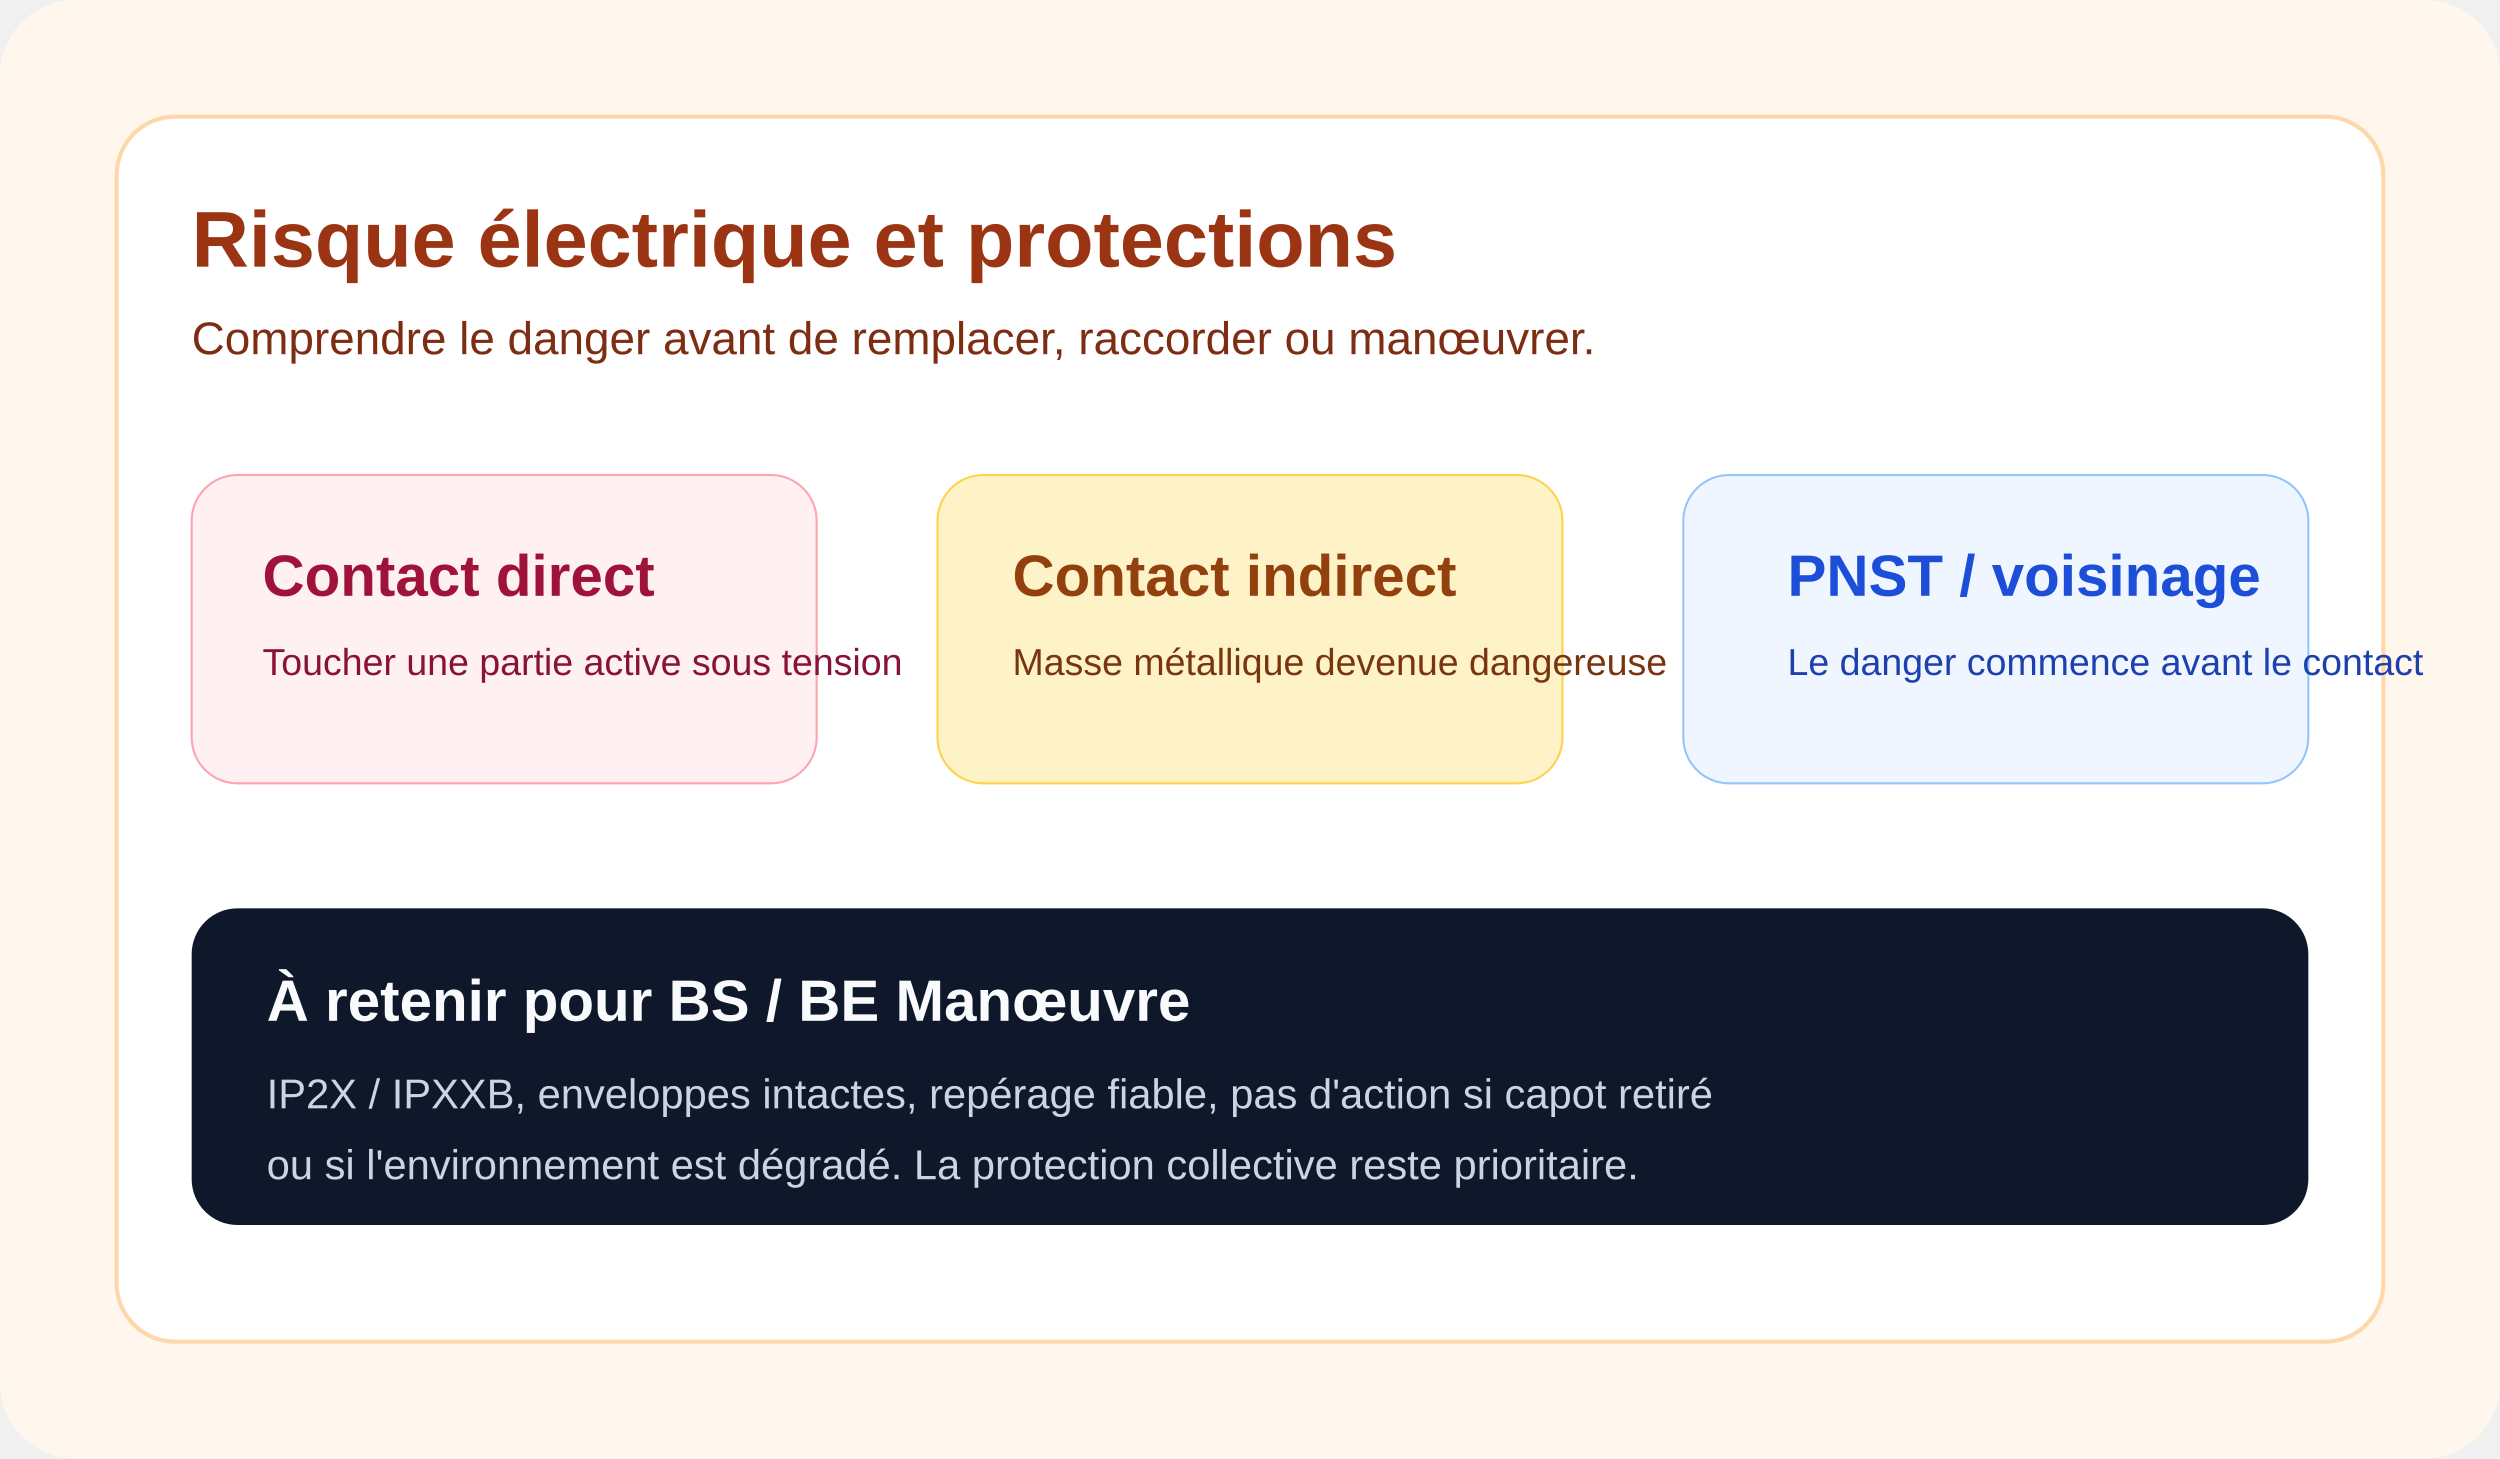
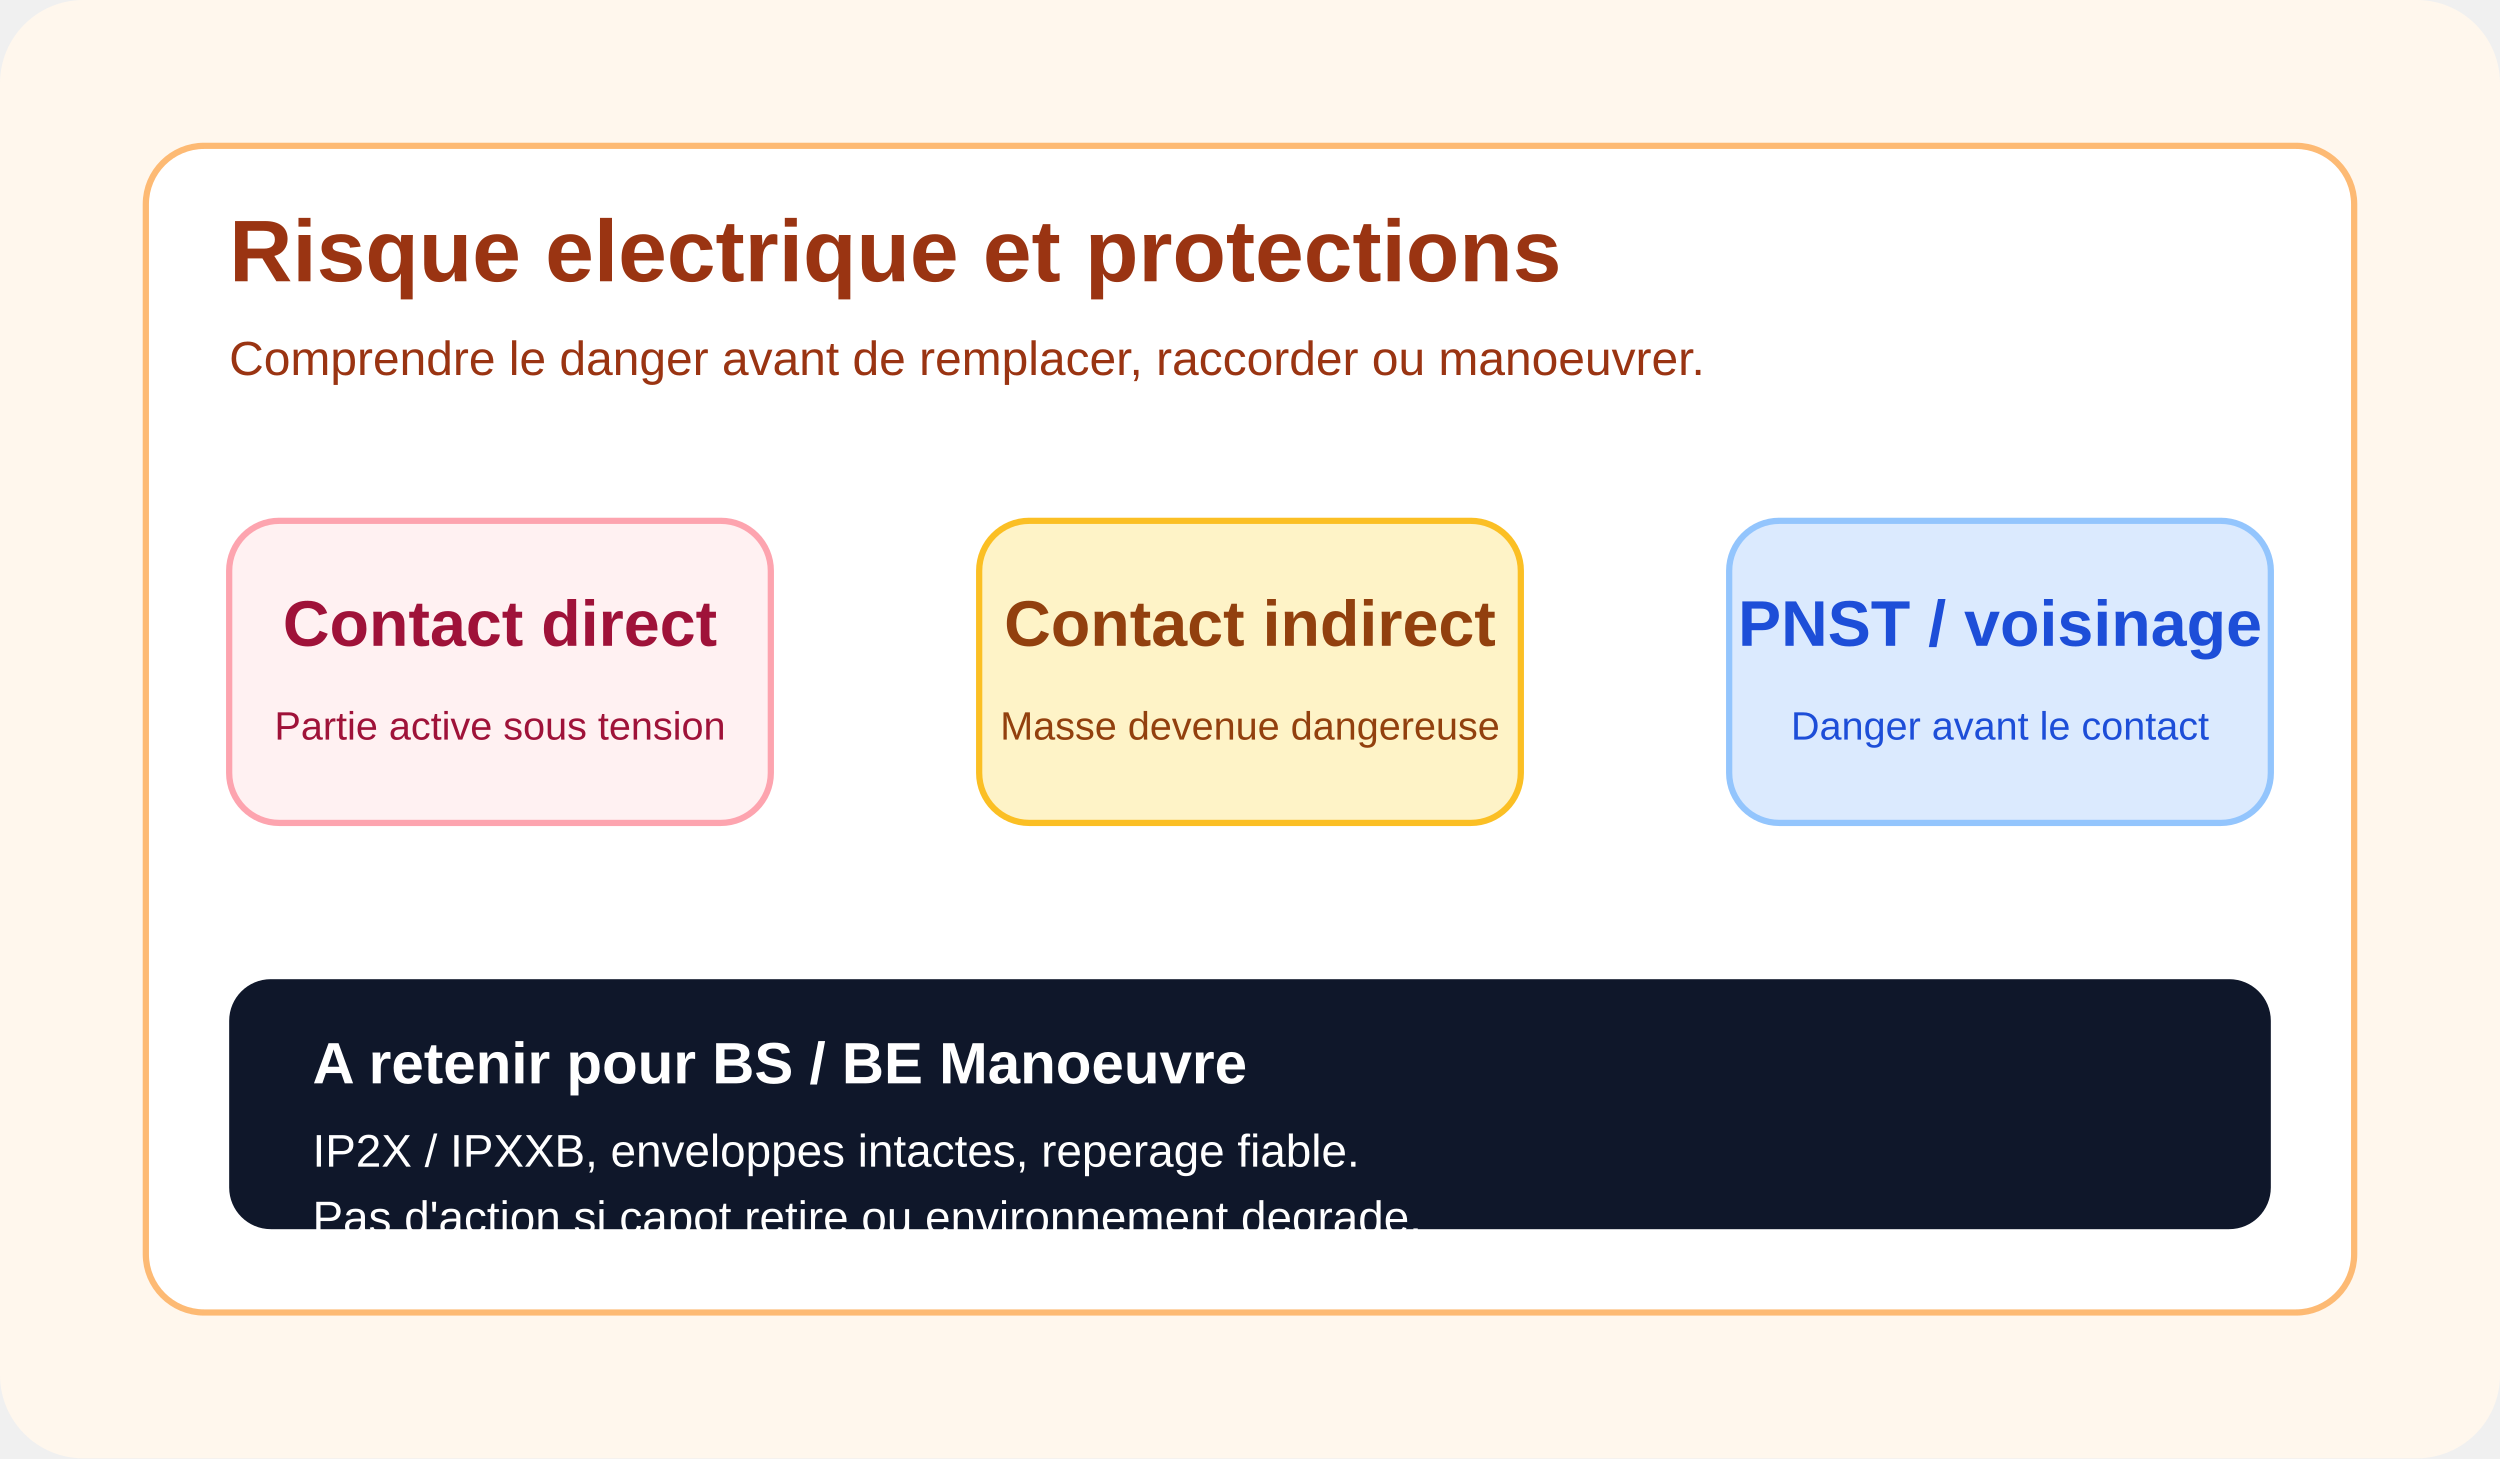
<svg xmlns="http://www.w3.org/2000/svg" width="1200" height="700" viewBox="0 0 1200 700" fill="none">
-   <rect width="1200" height="700" rx="36" fill="#FFF7ED" />
-   <rect x="56" y="56" width="1088" height="588" rx="28" fill="white" stroke="#FED7AA" stroke-width="2" />
-   <text x="92" y="128" fill="#9A3412" font-family="Arial, sans-serif" font-size="38" font-weight="700">Risque électrique et protections</text>
-   <text x="92" y="170" fill="#7C2D12" font-family="Arial, sans-serif" font-size="22">Comprendre le danger avant de remplacer, raccorder ou manœuvrer.</text>
-   <rect x="92" y="228" width="300" height="148" rx="22" fill="#FFF1F2" stroke="#FDA4AF" />
-   <rect x="450" y="228" width="300" height="148" rx="22" fill="#FEF3C7" stroke="#FCD34D" />
-   <rect x="808" y="228" width="300" height="148" rx="22" fill="#EFF6FF" stroke="#93C5FD" />
-   <text x="126" y="286" fill="#9F1239" font-family="Arial, sans-serif" font-size="28" font-weight="700">Contact direct</text>
-   <text x="126" y="324" fill="#881337" font-family="Arial, sans-serif" font-size="18">Toucher une partie active sous tension</text>
-   <text x="486" y="286" fill="#92400E" font-family="Arial, sans-serif" font-size="28" font-weight="700">Contact indirect</text>
-   <text x="486" y="324" fill="#78350F" font-family="Arial, sans-serif" font-size="18">Masse métallique devenue dangereuse</text>
-   <text x="858" y="286" fill="#1D4ED8" font-family="Arial, sans-serif" font-size="28" font-weight="700">PNST / voisinage</text>
-   <text x="858" y="324" fill="#1E40AF" font-family="Arial, sans-serif" font-size="18">Le danger commence avant le contact</text>
-   <rect x="92" y="436" width="1016" height="152" rx="22" fill="#0F172A" />
-   <text x="128" y="490" fill="#F8FAFC" font-family="Arial, sans-serif" font-size="28" font-weight="700">À retenir pour BS / BE Manœuvre</text>
-   <text x="128" y="532" fill="#CBD5E1" font-family="Arial, sans-serif" font-size="20">IP2X / IPXXB, enveloppes intactes, repérage fiable, pas d'action si capot retiré</text>
-   <text x="128" y="566" fill="#CBD5E1" font-family="Arial, sans-serif" font-size="20">ou si l'environnement est dégradé. La protection collective reste prioritaire.</text>
+   <rect width="1200" height="700" rx="40" fill="#FFF7ED" />
+   <rect x="70" y="70" width="1060" height="560" rx="28" fill="white" stroke="#FDBA74" stroke-width="3" />
+   <text x="110" y="135" font-family="Arial, sans-serif" font-size="42" font-weight="700" fill="#9A3412">
+     Risque electrique et protections
+   </text>
+   <text x="110" y="180" font-family="Arial, sans-serif" font-size="23" fill="#9A3412">
+     Comprendre le danger avant de remplacer, raccorder ou manoeuvrer.
+   </text>
+   <rect x="110" y="250" width="260" height="145" rx="24" fill="#FFF1F2" stroke="#FDA4AF" stroke-width="3" />
+   <text x="240" y="310" text-anchor="middle" font-family="Arial, sans-serif" font-size="31" font-weight="700" fill="#9F1239">
+     Contact direct
+   </text>
+   <text x="240" y="355" text-anchor="middle" font-family="Arial, sans-serif" font-size="19" fill="#9F1239">
+     Partie active sous tension
+   </text>
+   <rect x="470" y="250" width="260" height="145" rx="24" fill="#FEF3C7" stroke="#FBBF24" stroke-width="3" />
+   <text x="600" y="310" text-anchor="middle" font-family="Arial, sans-serif" font-size="31" font-weight="700" fill="#92400E">
+     Contact indirect
+   </text>
+   <text x="600" y="355" text-anchor="middle" font-family="Arial, sans-serif" font-size="19" fill="#92400E">
+     Masse devenue dangereuse
+   </text>
+   <rect x="830" y="250" width="260" height="145" rx="24" fill="#DBEAFE" stroke="#93C5FD" stroke-width="3" />
+   <text x="960" y="310" text-anchor="middle" font-family="Arial, sans-serif" font-size="31" font-weight="700" fill="#1D4ED8">
+     PNST / voisinage
+   </text>
+   <text x="960" y="355" text-anchor="middle" font-family="Arial, sans-serif" font-size="19" fill="#1D4ED8">
+     Danger avant le contact
+   </text>
+   <rect x="110" y="470" width="980" height="120" rx="20" fill="#0F172A" />
+   <text x="150" y="520" font-family="Arial, sans-serif" font-size="28" font-weight="700" fill="white">
+     A retenir pour BS / BE Manoeuvre
+   </text>
+   <text x="150" y="560" font-family="Arial, sans-serif" font-size="22" fill="white">
+     IP2X / IPXXB, enveloppes intactes, reperage fiable.
+   </text>
+   <text x="150" y="592" font-family="Arial, sans-serif" font-size="22" fill="white">
+     Pas d'action si capot retire ou environnement degrade.
+   </text>
</svg>
